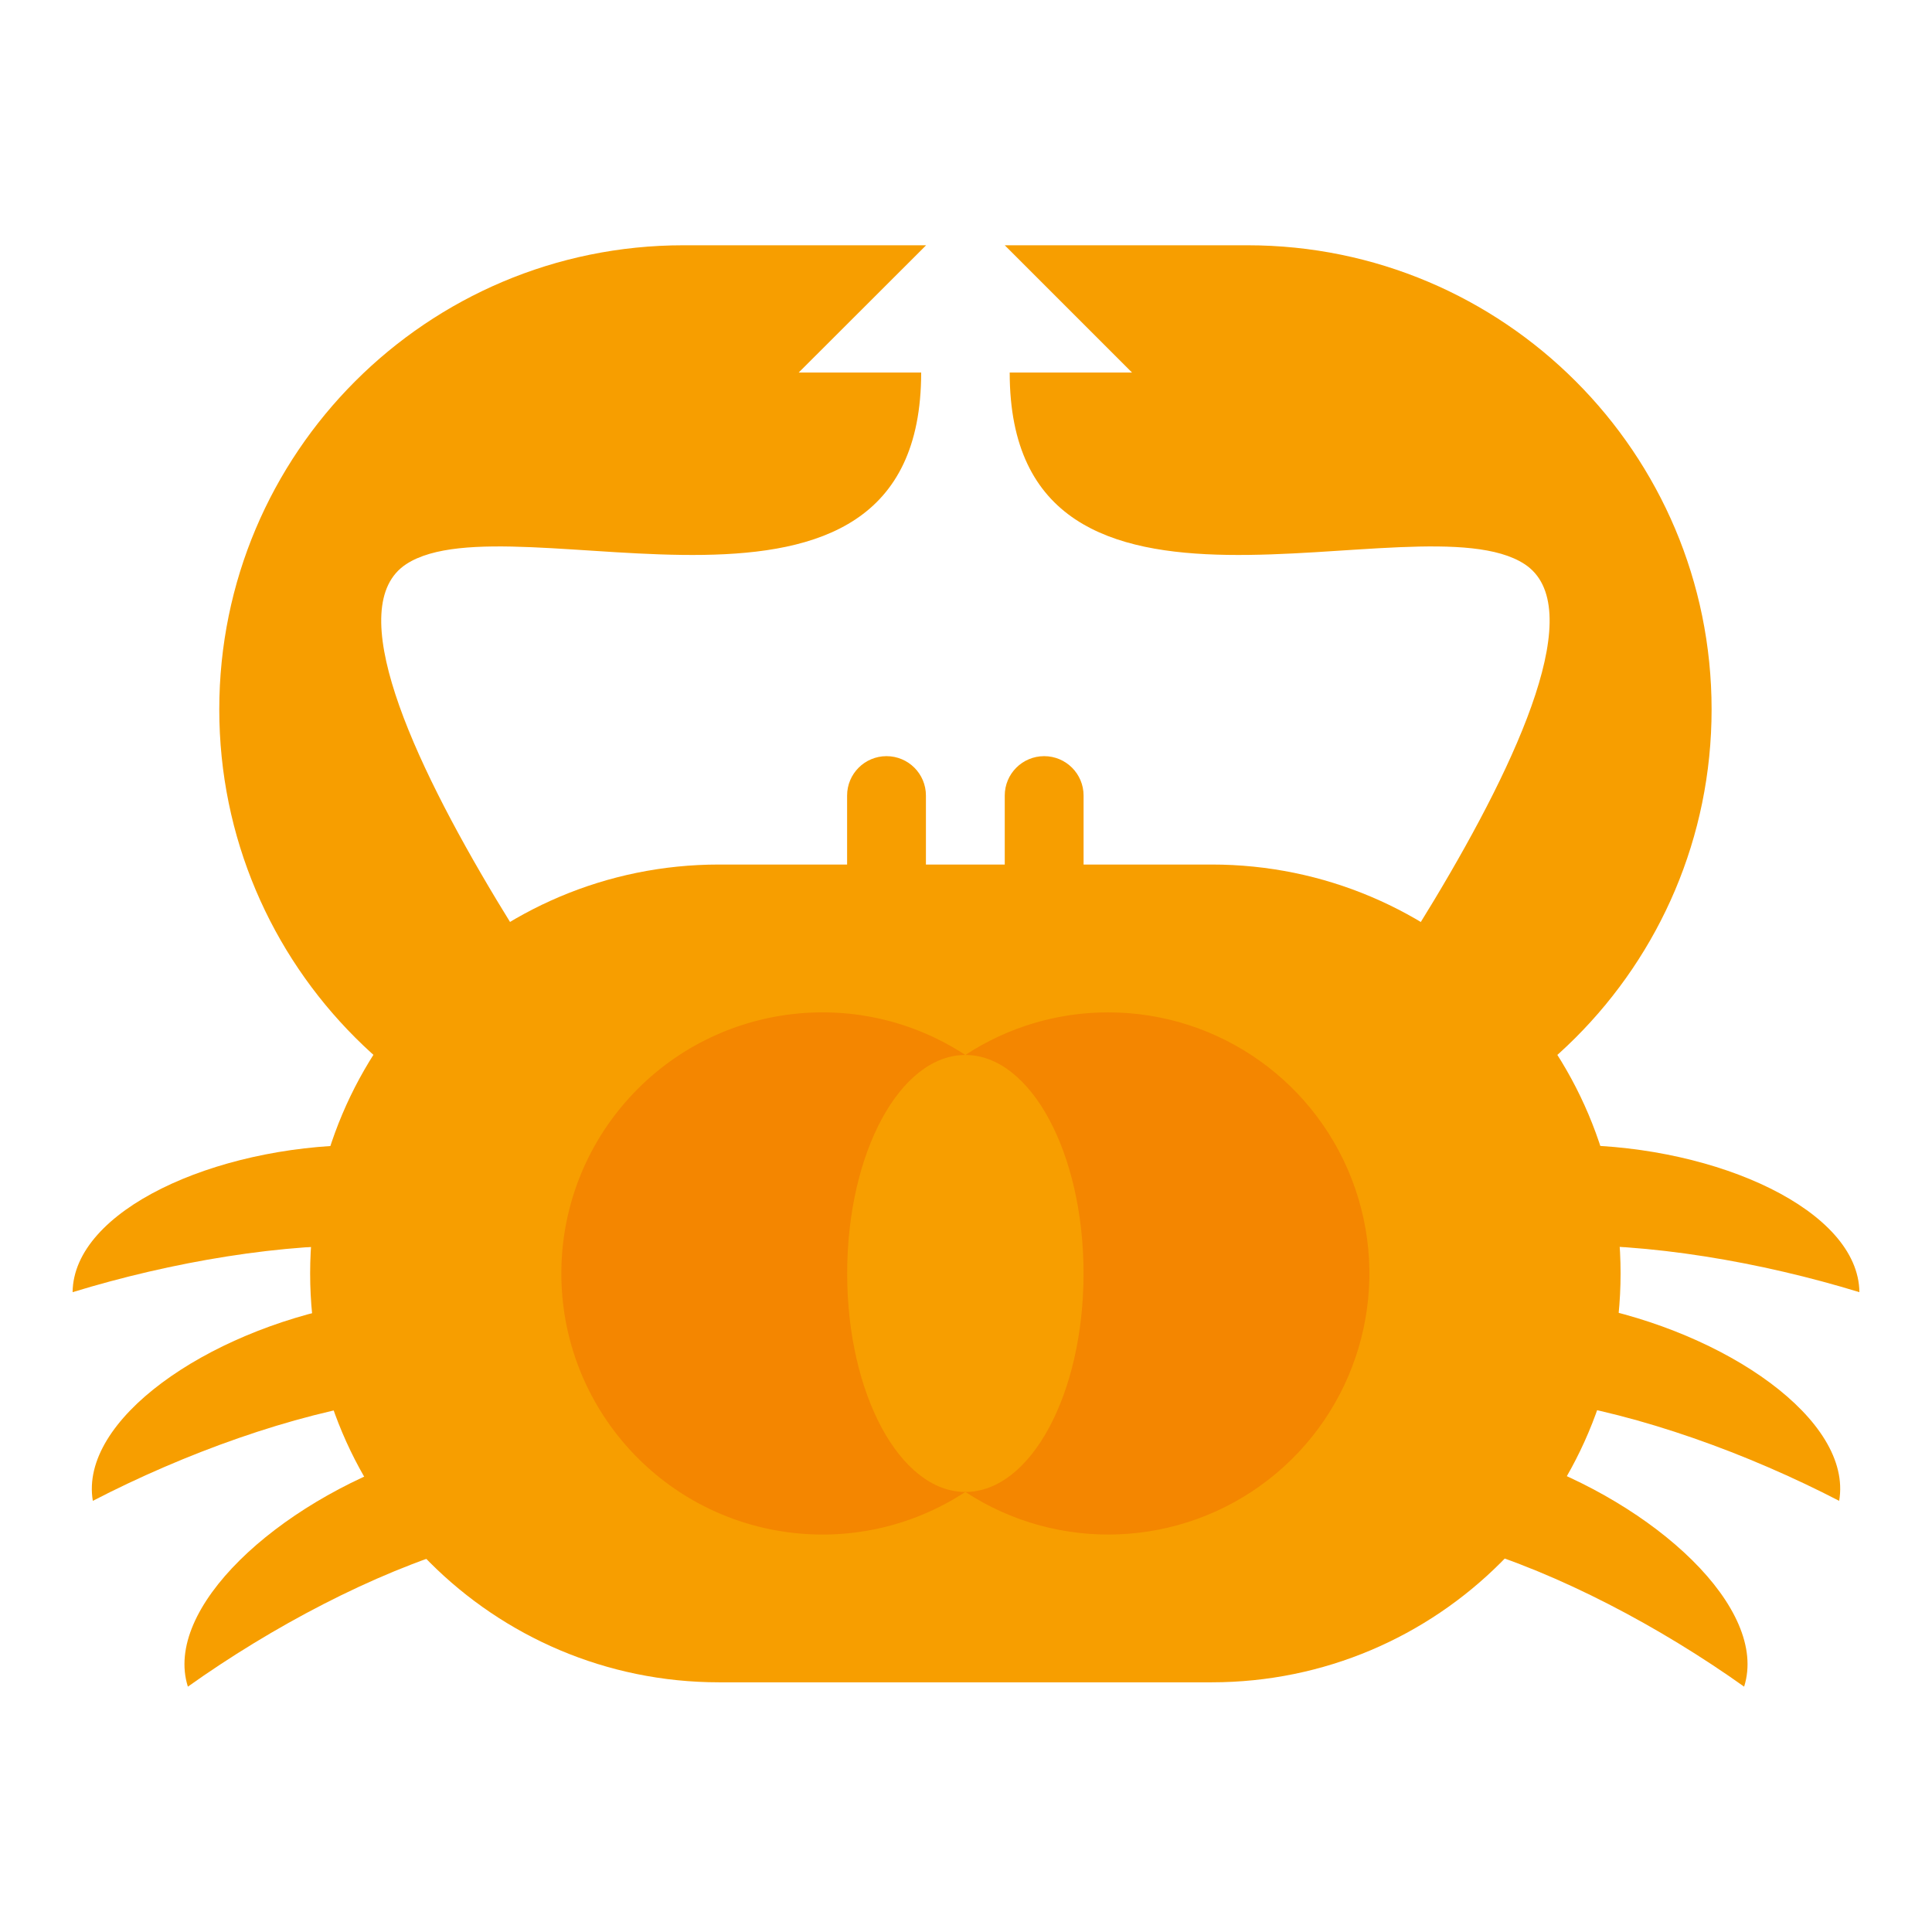
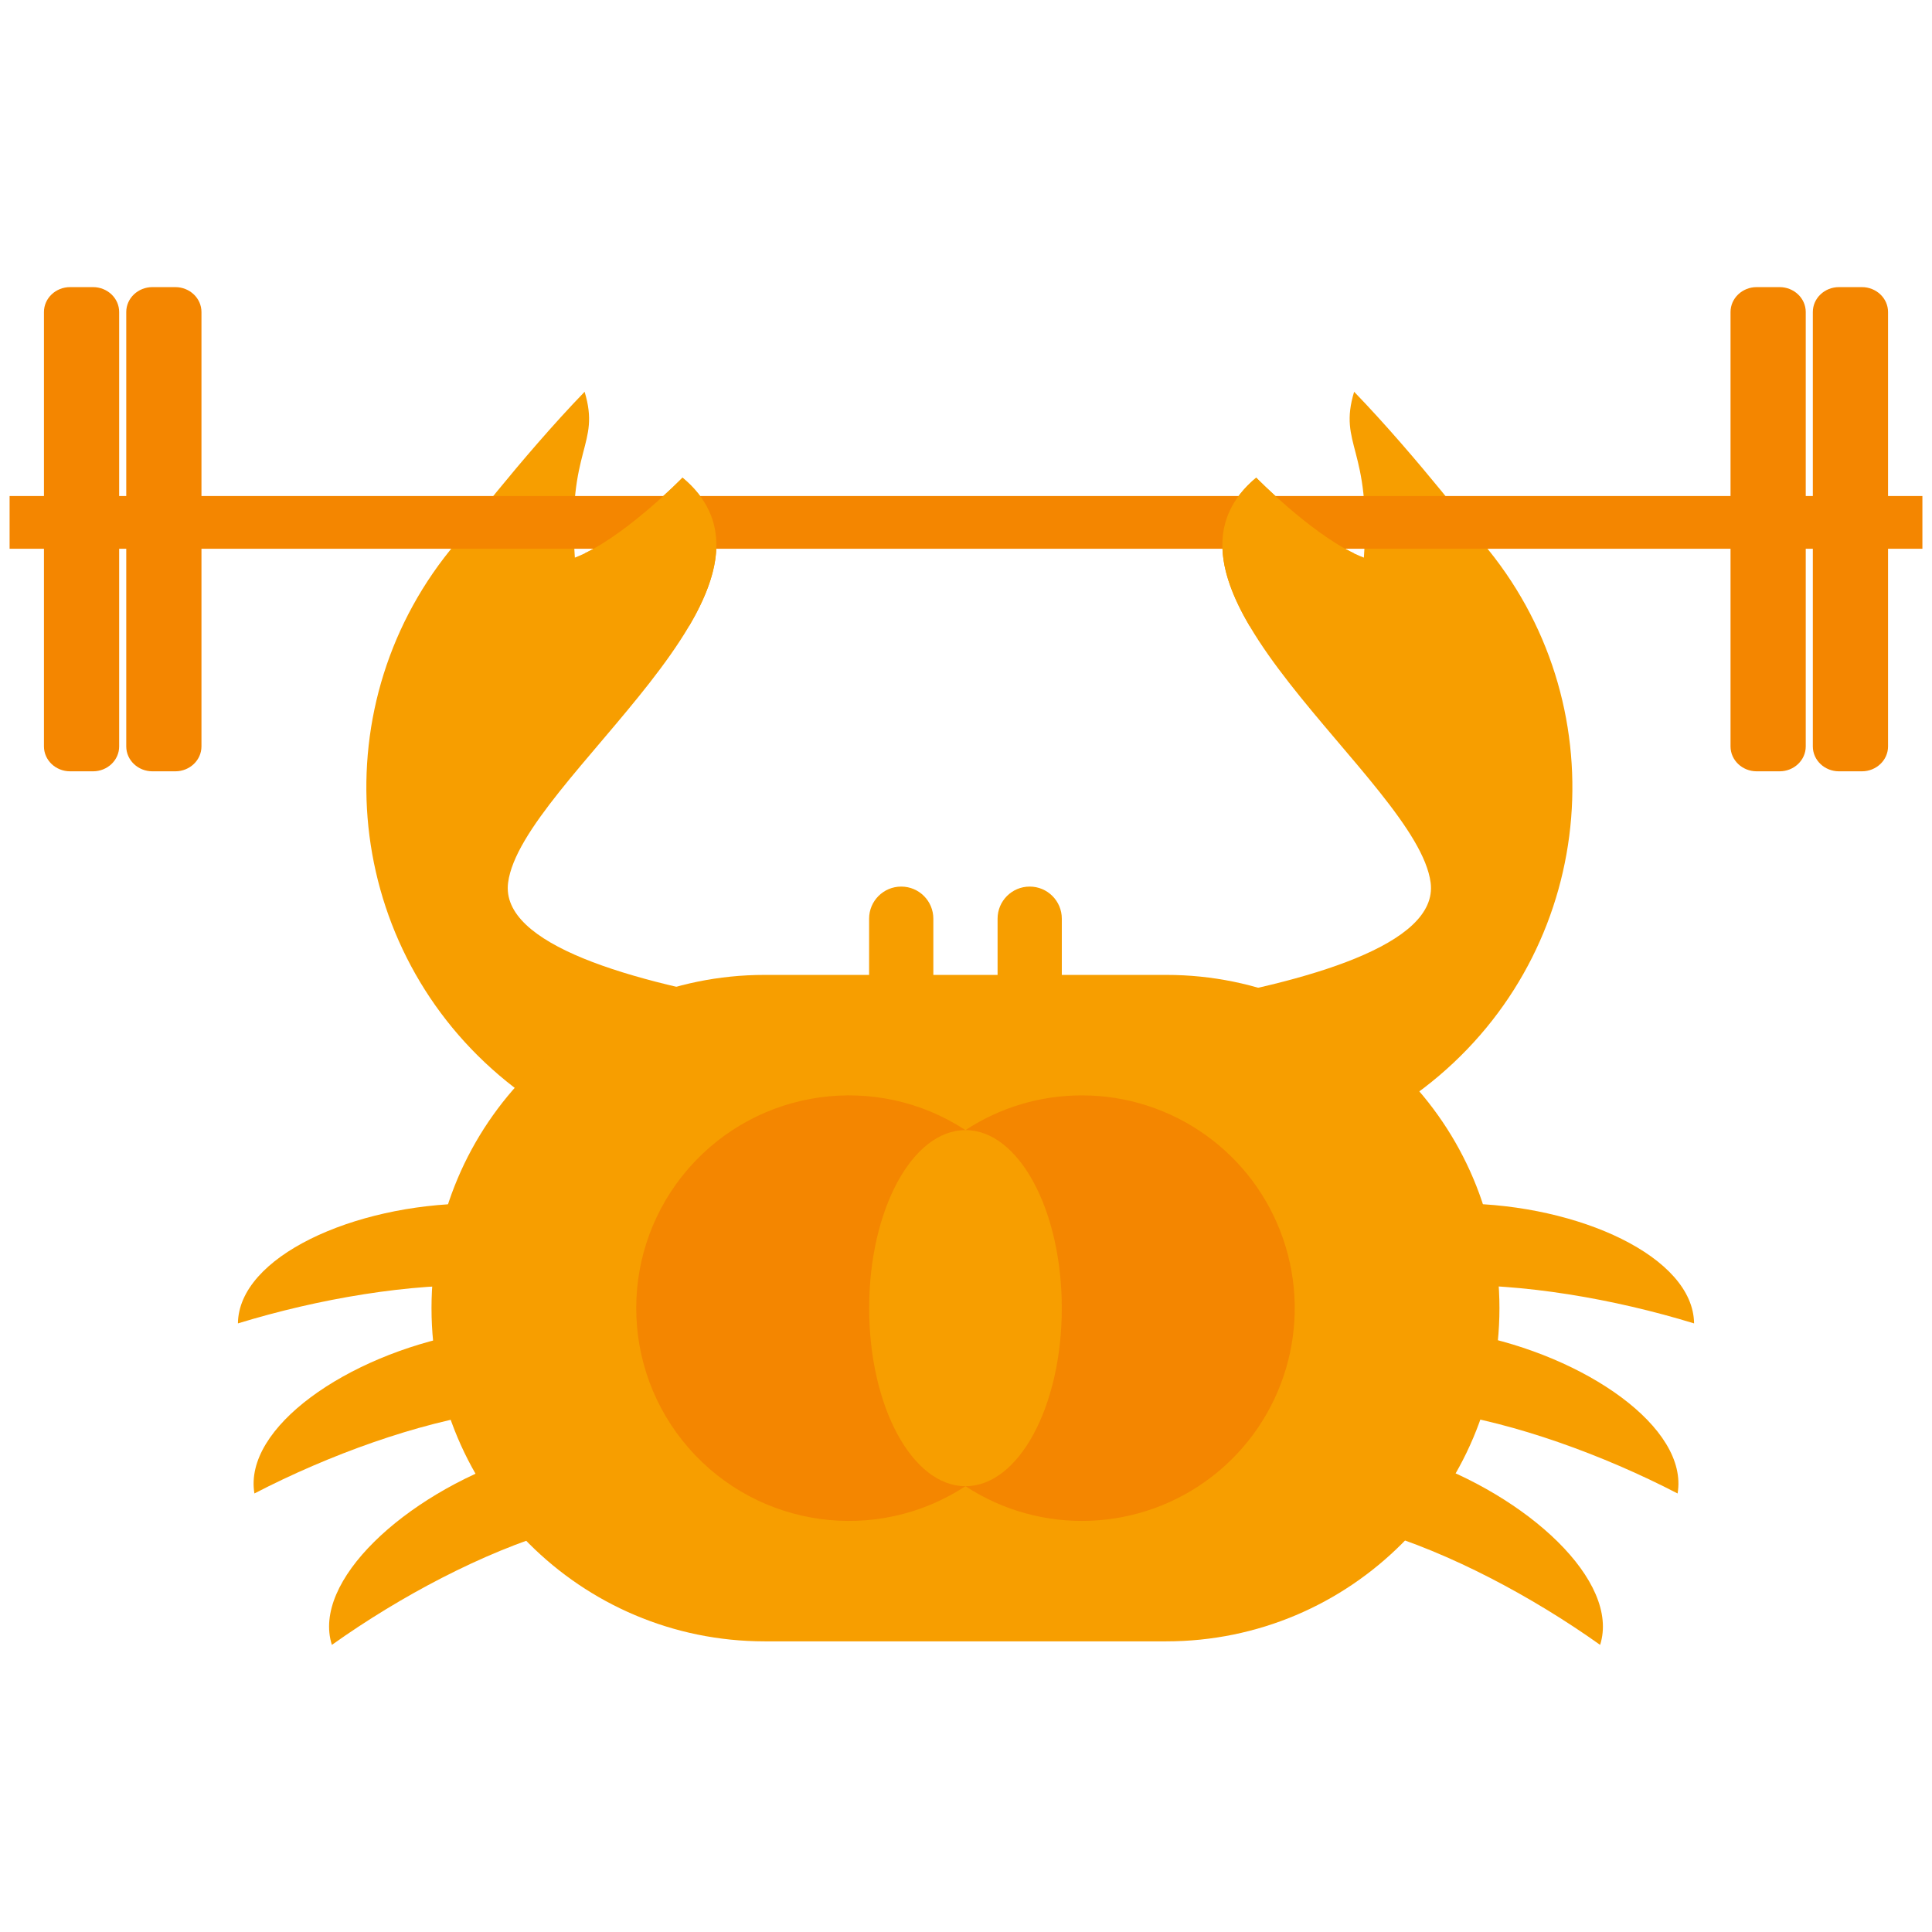
- <svg xmlns="http://www.w3.org/2000/svg" viewBox="0 0 512 512">
-   <defs>
-     <style>.cls-1,.cls-4{fill:#f79e00;}.cls-2,.cls-4{isolation:isolate;}.cls-3{fill:#f48600;}</style>
+ <svg xmlns="http://www.w3.org/2000/svg" xmlns:xlink="http://www.w3.org/1999/xlink" viewBox="0 0 512 512" version="1.1" id="svg10">
+   <defs id="defs1">
+     <style id="style1">.cls-1,.cls-4{fill:#f79e00;}.cls-2,.cls-4{isolation:isolate;}.cls-3{fill:#f48600;}</style>
  </defs>
-   <path class="cls-1" d="M181.11,311a123,123,0,0,1-123-123h0a123,123,0,0,1,123-123h64.32L211.66,98.73h32.46c0,79.47-108.36,32.47-136.43,50.75C73.65,171.64,181.11,311,181.11,311Z" />
-   <path class="cls-1" d="M404,149.48C375.94,131.2,267.58,178.2,267.58,98.73H300L266.27,65h64.32a123,123,0,0,1,123,123h0a123,123,0,0,1-123,123S438.05,171.64,404,149.48Z" />
-   <rect class="cls-1" x="266.27" y="200.39" width="20.89" height="57.44" rx="10.44" />
-   <rect class="cls-1" x="224.49" y="200.39" width="20.89" height="57.44" rx="10.44" />
-   <path class="cls-1" d="M190.55,229.11H321.11A108.35,108.35,0,0,1,429.47,337.47h0A108.36,108.36,0,0,1,321.11,445.83H190.55A108.37,108.37,0,0,1,82.19,337.47h0A108.36,108.36,0,0,1,190.55,229.11Z" />
-   <g class="cls-2">
-     <path class="cls-3" d="M293.69,268.29a68.83,68.83,0,0,0-37.86,11.29,69.19,69.19,0,1,0,0,115.8,69.19,69.19,0,1,0,37.86-127.09Z" />
+   <path class="cls-1" d="m 273.683,273.634 c -35.866,42.171 -99.127,47.282 -141.298,11.416 v 0 C 90.214,249.184 85.103,185.923 120.969,143.752 c 0,0 17.227,-22.625 33.959,-39.929 4.3,14.268 -4.625,14.713 -2.585,43.95 12.491,-4.723 28.527,-21.186 28.527,-21.186 34.839,29.016 -42.749,80.271 -46.221,107.348 -4.216,32.832 139.034,39.7 139.034,39.7 z" id="path1" style="stroke-width:0.815" />
+   <path class="cls-1" d="m 240.102,273.634 c 35.866,42.171 99.127,47.282 141.298,11.416 v 0 c 42.171,-35.866 47.282,-99.127 11.416,-141.298 0,0 -17.227,-22.625 -33.959,-39.929 -4.3,14.268 4.625,14.713 2.585,43.95 -12.491,-4.723 -28.527,-21.186 -28.527,-21.186 -34.839,29.016 42.749,80.271 46.221,107.348 4.216,32.832 -139.034,39.7 -139.034,39.7 z" id="path1-0" style="fill:#f79e00;stroke-width:0.815" />
+   <path id="rect10-9" style="fill:#f48600;stroke-width:4.103" d="M 2.544,131.454 H 509.456 v 13.975 H 2.544 Z" />
+   <g id="g1" transform="translate(0,55.41566)">
+     <rect style="fill:#f48600;fill-opacity:1;stroke-width:4.743" id="rect11-7" width="19.931" height="128.318" x="458.609" y="20.673" ry="6.599" rx="6.933" />
+     <rect style="fill:#f48600;fill-opacity:1;stroke-width:4.743" id="rect11-7-0" width="19.931" height="128.318" x="480.419" y="20.673" ry="6.599" rx="6.933" />
  </g>
-   <ellipse class="cls-4" cx="255.83" cy="337.48" rx="31.32" ry="57.9" />
-   <path class="cls-1" d="M402.77,386.23c36,12.31,66,40.07,59.44,60.75C440,431.17,413.11,416.91,389,409.83Z" />
-   <path class="cls-1" d="M420.05,345.89c37.37,7.15,71,30.45,67.35,51.85-24.24-12.55-52.82-22.92-77.67-26.57Z" />
-   <path class="cls-1" d="M417.26,303.44c38.05.39,75.26,17.34,75.5,39-26.08-8-56.05-13.16-81.15-12.32Z" />
-   <path class="cls-1" d="M109.23,386.23c-36,12.31-66,40.07-59.44,60.75C72,431.17,98.89,416.91,123,409.83Z" />
-   <path class="cls-1" d="M92,345.89C54.58,353,21,376.34,24.6,397.74c24.24-12.55,52.82-22.92,77.67-26.57Z" />
-   <path class="cls-1" d="M94.74,303.44c-38,.39-75.26,17.34-75.5,39,26.08-8,56.05-13.16,81.15-12.32Z" />
+   <rect class="cls-1" x="264.369" y="234.954" width="17.024" height="46.811" rx="8.508" id="rect2" style="stroke-width:0.815" />
+   <rect class="cls-1" x="230.321" y="234.954" width="17.024" height="46.811" rx="8.508" id="rect3" style="stroke-width:0.815" />
+   <path class="cls-1" d="m 202.662,258.359 h 106.399 a 88.3,88.3 0 0 1 88.308,88.308 v 0 a 88.308,88.308 0 0 1 -88.308,88.308 H 202.662 a 88.316,88.316 0 0 1 -88.308,-88.308 v 0 a 88.308,88.308 0 0 1 88.308,-88.308 z" id="path3" style="stroke-width:0.815" />
+   <g class="cls-2" id="g4" transform="matrix(0.814947,0,0,0.814947,47.37342,71.64675)">
+     <path class="cls-3" d="m 293.69,268.29 a 68.83,68.83 0 0 0 -37.86,11.29 69.19,69.19 0 1 0 0,115.8 69.19,69.19 0 1 0 37.86,-127.09 z" id="path4" />
+   </g>
+   <ellipse class="cls-4" cx="255.861" cy="346.675" rx="25.524" ry="47.185" id="ellipse4" style="stroke-width:0.815" />
+   <path class="cls-1" d="m 375.61,386.404 c 29.338,10.032 53.786,32.655 48.44,49.508 -18.1,-12.884 -40.014,-24.505 -59.662,-30.275 z" id="path5" style="stroke-width:0.815" />
+   <path class="cls-1" d="m 389.692,353.529 c 30.455,5.827 57.861,24.815 54.887,42.255 -19.754,-10.228 -43.045,-18.679 -63.297,-21.653 z" id="path6" style="stroke-width:0.815" />
+   <path class="cls-1" d="m 387.418,318.934 c 31.009,0.318 61.333,14.131 61.529,31.783 -21.254,-6.52 -45.678,-10.725 -66.133,-10.04 z" id="path7" style="stroke-width:0.815" />
+   <path class="cls-1" d="m 136.39,386.404 c -29.338,10.032 -53.787,32.655 -48.44,49.508 18.1,-12.884 40.014,-24.505 59.662,-30.275 z" id="path8" style="stroke-width:0.815" />
+   <path class="cls-1" d="m 122.349,353.529 c -30.495,5.794 -57.861,24.815 -54.927,42.255 19.754,-10.228 43.046,-18.679 63.297,-21.653 z" id="path9" style="stroke-width:0.815" />
+   <path class="cls-1" d="m 124.582,318.934 c -30.968,0.318 -61.333,14.131 -61.529,31.783 21.254,-6.52 45.678,-10.725 66.133,-10.04 z" id="path10" style="stroke-width:0.815" />
+   <path id="path1-5" style="fill:#f79e00;stroke-width:0.815" class="cls-1" d="m 180.87,126.585 c 0,0 -13.839,14.208 -25.819,20.012 v 14.628 c 0,2.581 1.847,4.659 4.142,4.659 h 23.442 c 8.587,-14.586 11.217,-28.487 -1.765,-39.299 z" />
+   <path id="path1-5-9" style="fill:#f79e00;stroke-width:0.815" class="cls-1" d="m 332.914,126.585 c 0,0 13.839,14.208 25.819,20.012 v 14.628 c 0,2.581 -1.847,4.659 -4.142,4.659 h -23.442 c -8.587,-14.586 -11.217,-28.487 1.765,-39.299 z" />
+   <use x="0" y="0" xlink:href="#g1" id="use1" transform="translate(-446.9602)" />
</svg>
